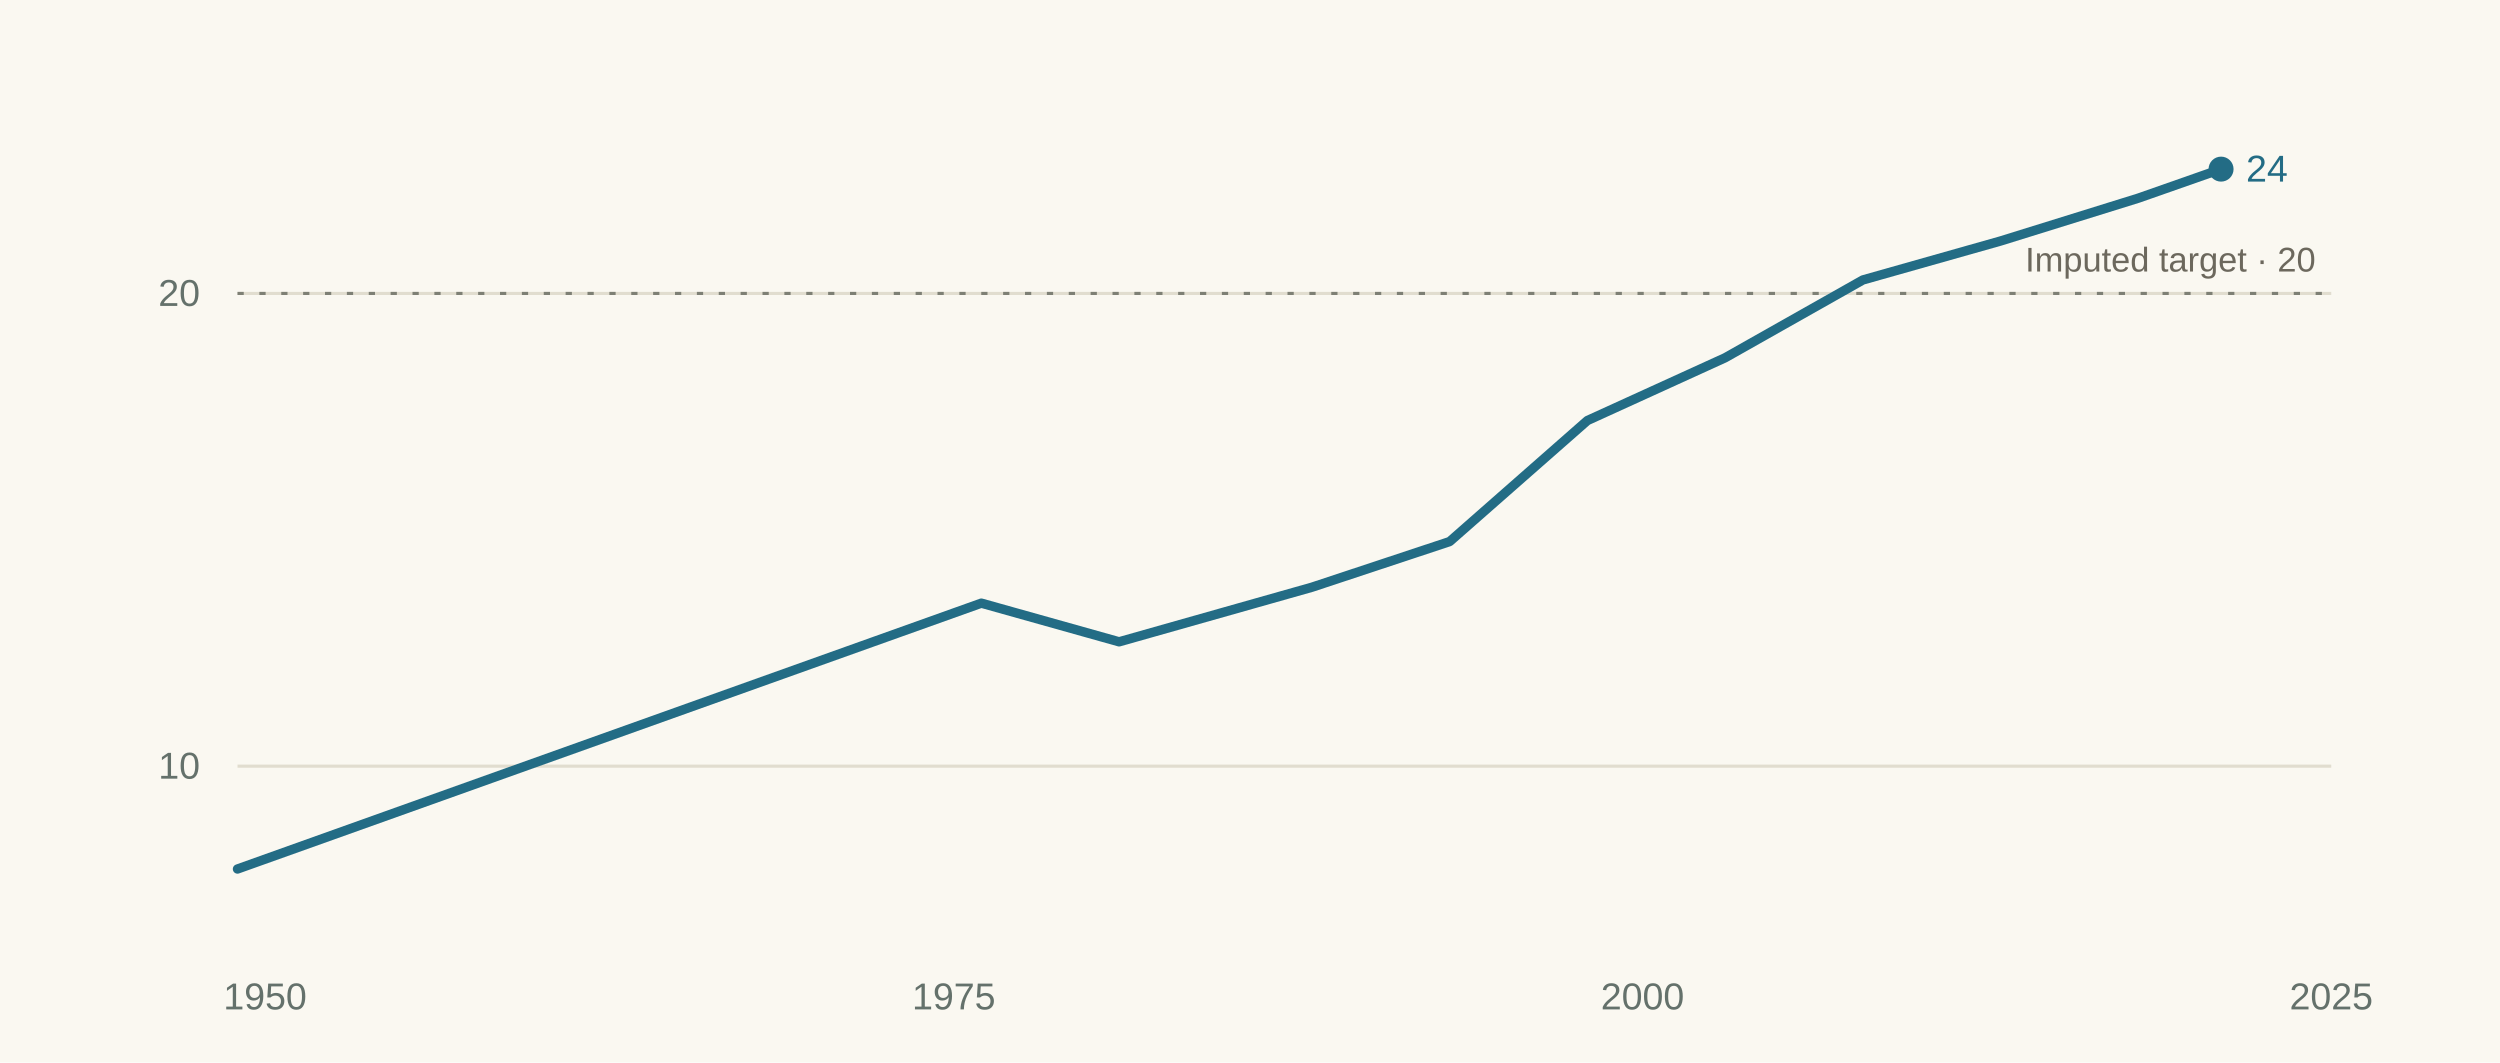
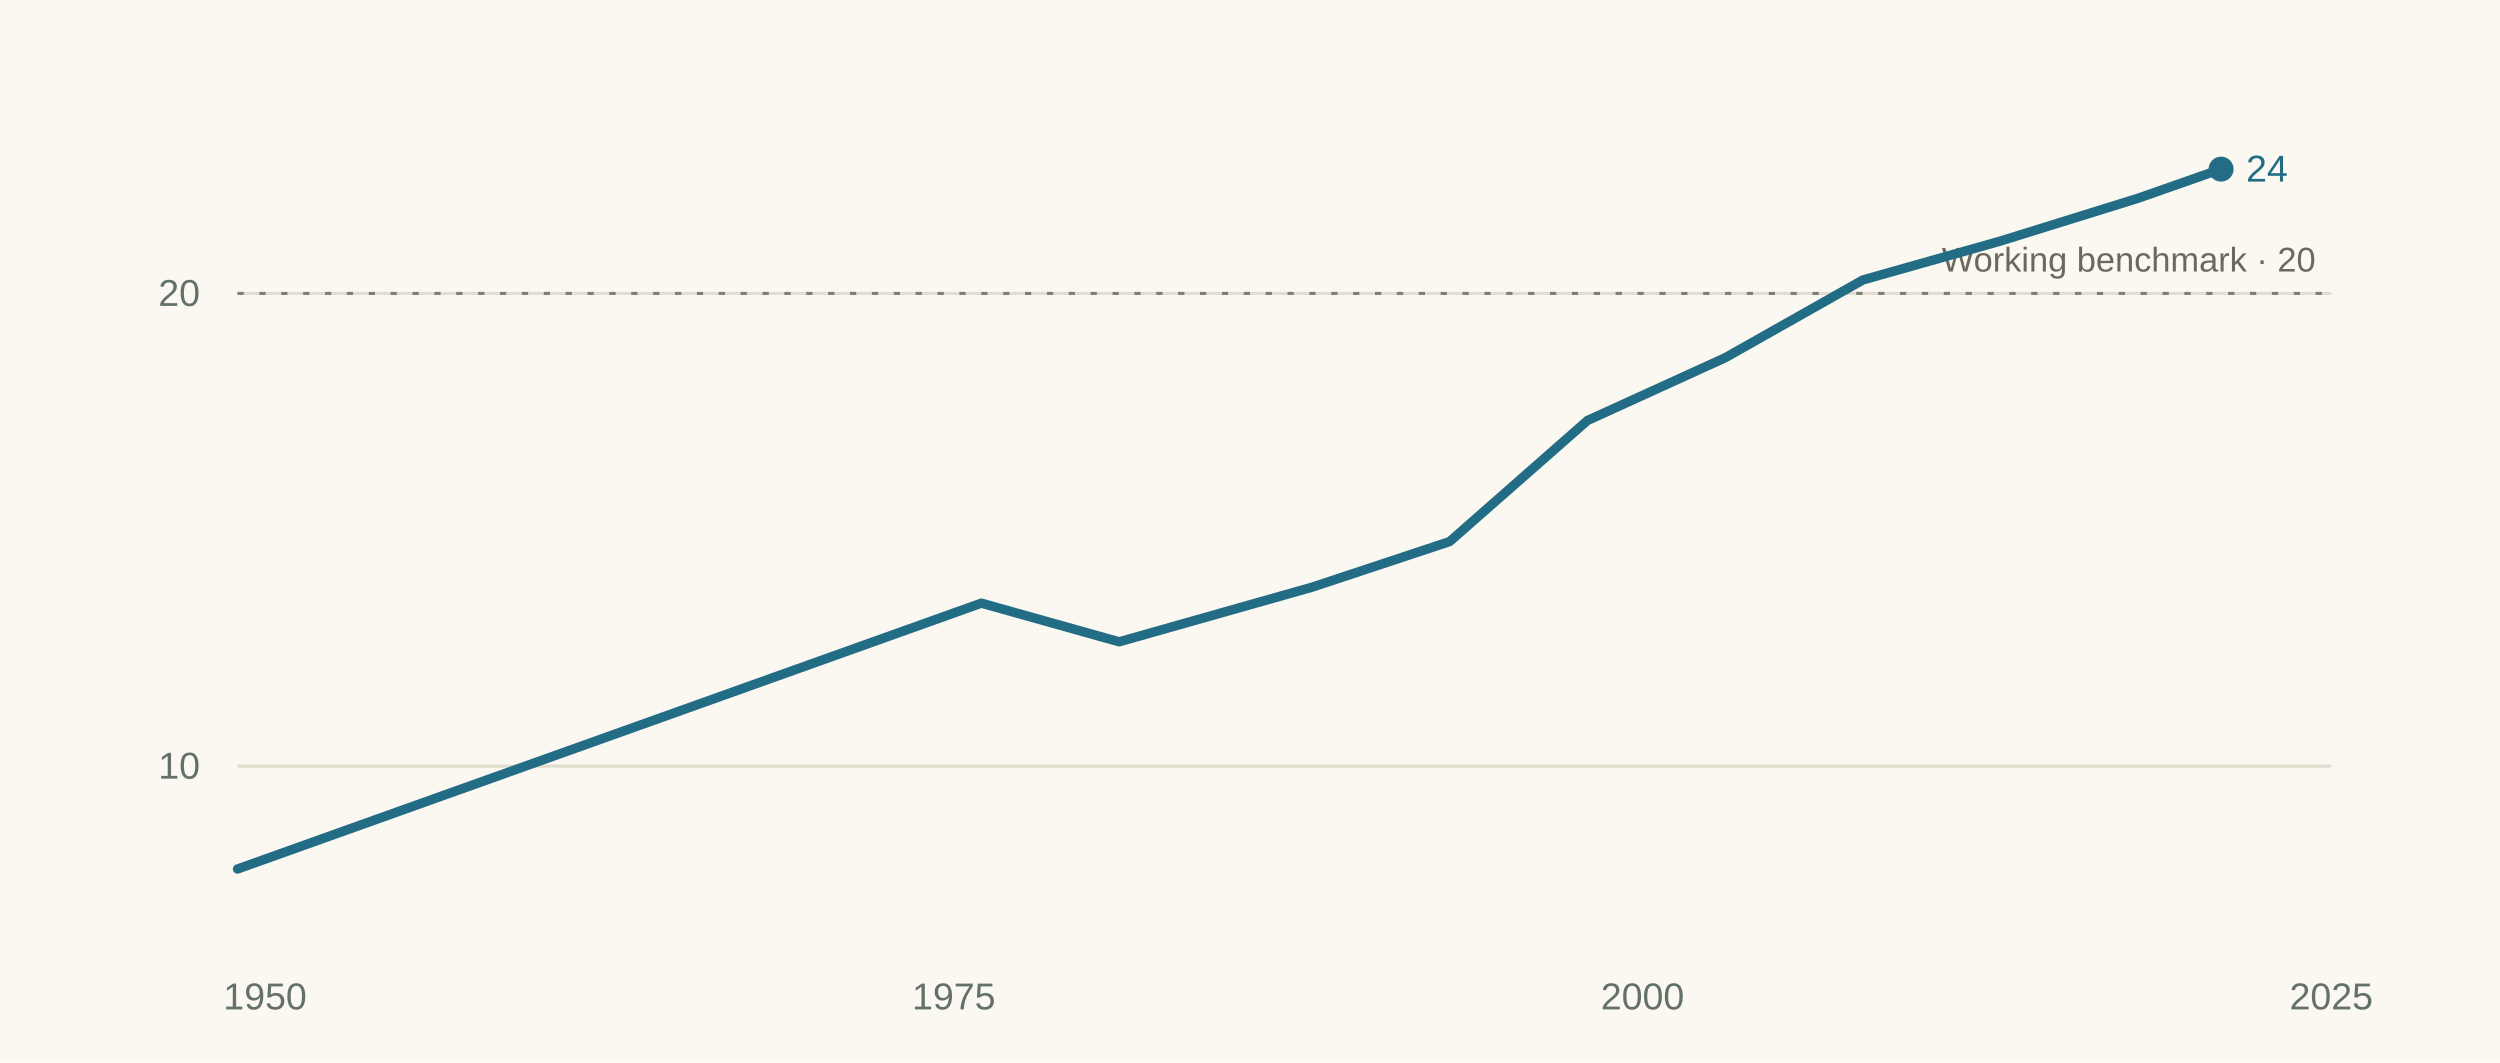
<svg xmlns="http://www.w3.org/2000/svg" viewBox="0 0 800 340" role="img" aria-labelledby="title">
  <rect width="800" height="340" fill="#faf8f1" />
  <path d="M76 245.17H746" stroke="#e1ddcf" fill="none" />
  <text x="64.00" y="249.17" text-anchor="end" fill="#64716b" font-size="12" font-family="Arial,sans-serif">10</text>
  <path d="M76 93.90H746" stroke="#e1ddcf" fill="none" />
  <text x="64.00" y="97.90" text-anchor="end" fill="#64716b" font-size="12" font-family="Arial,sans-serif">20</text>
  <text x="84.82" y="323.00" text-anchor="middle" fill="#64716b" font-size="12" font-family="Arial,sans-serif">1950</text>
  <text x="305.21" y="323.00" text-anchor="middle" fill="#64716b" font-size="12" font-family="Arial,sans-serif">1975</text>
  <text x="525.61" y="323.00" text-anchor="middle" fill="#64716b" font-size="12" font-family="Arial,sans-serif">2000</text>
  <text x="746.00" y="323.00" text-anchor="middle" fill="#64716b" font-size="12" font-family="Arial,sans-serif">2025</text>
  <path d="M76 93.90H746" stroke="#7e8075" stroke-dasharray="2 5" fill="none" />
-   <text x="741.00" y="86.90" text-anchor="end" fill="#6c685d" font-size="11" font-family="Arial,sans-serif">Imputed target · 20</text>
+   <text x="741.00" y="86.90" text-anchor="end" fill="#6c685d" font-size="11" font-family="Arial,sans-serif">Working benchmark · 20</text>
  <path d="M76.00,278.08 L314.03,193.01 L358.11,205.38 L419.82,187.91 L463.89,173.30 L507.97,134.57 L552.05,114.48 L596.13,89.58 L640.21,77.11 L684.29,63.40 L710.74,54.12" fill="none" stroke="#236c85" stroke-width="3" stroke-linecap="round" stroke-linejoin="round" />
  <circle cx="710.74" cy="54.12" r="4" fill="#236c85" />
  <text x="718.74" y="58.12" text-anchor="start" fill="#236c85" font-size="12" font-family="Arial,sans-serif">24</text>
</svg>
